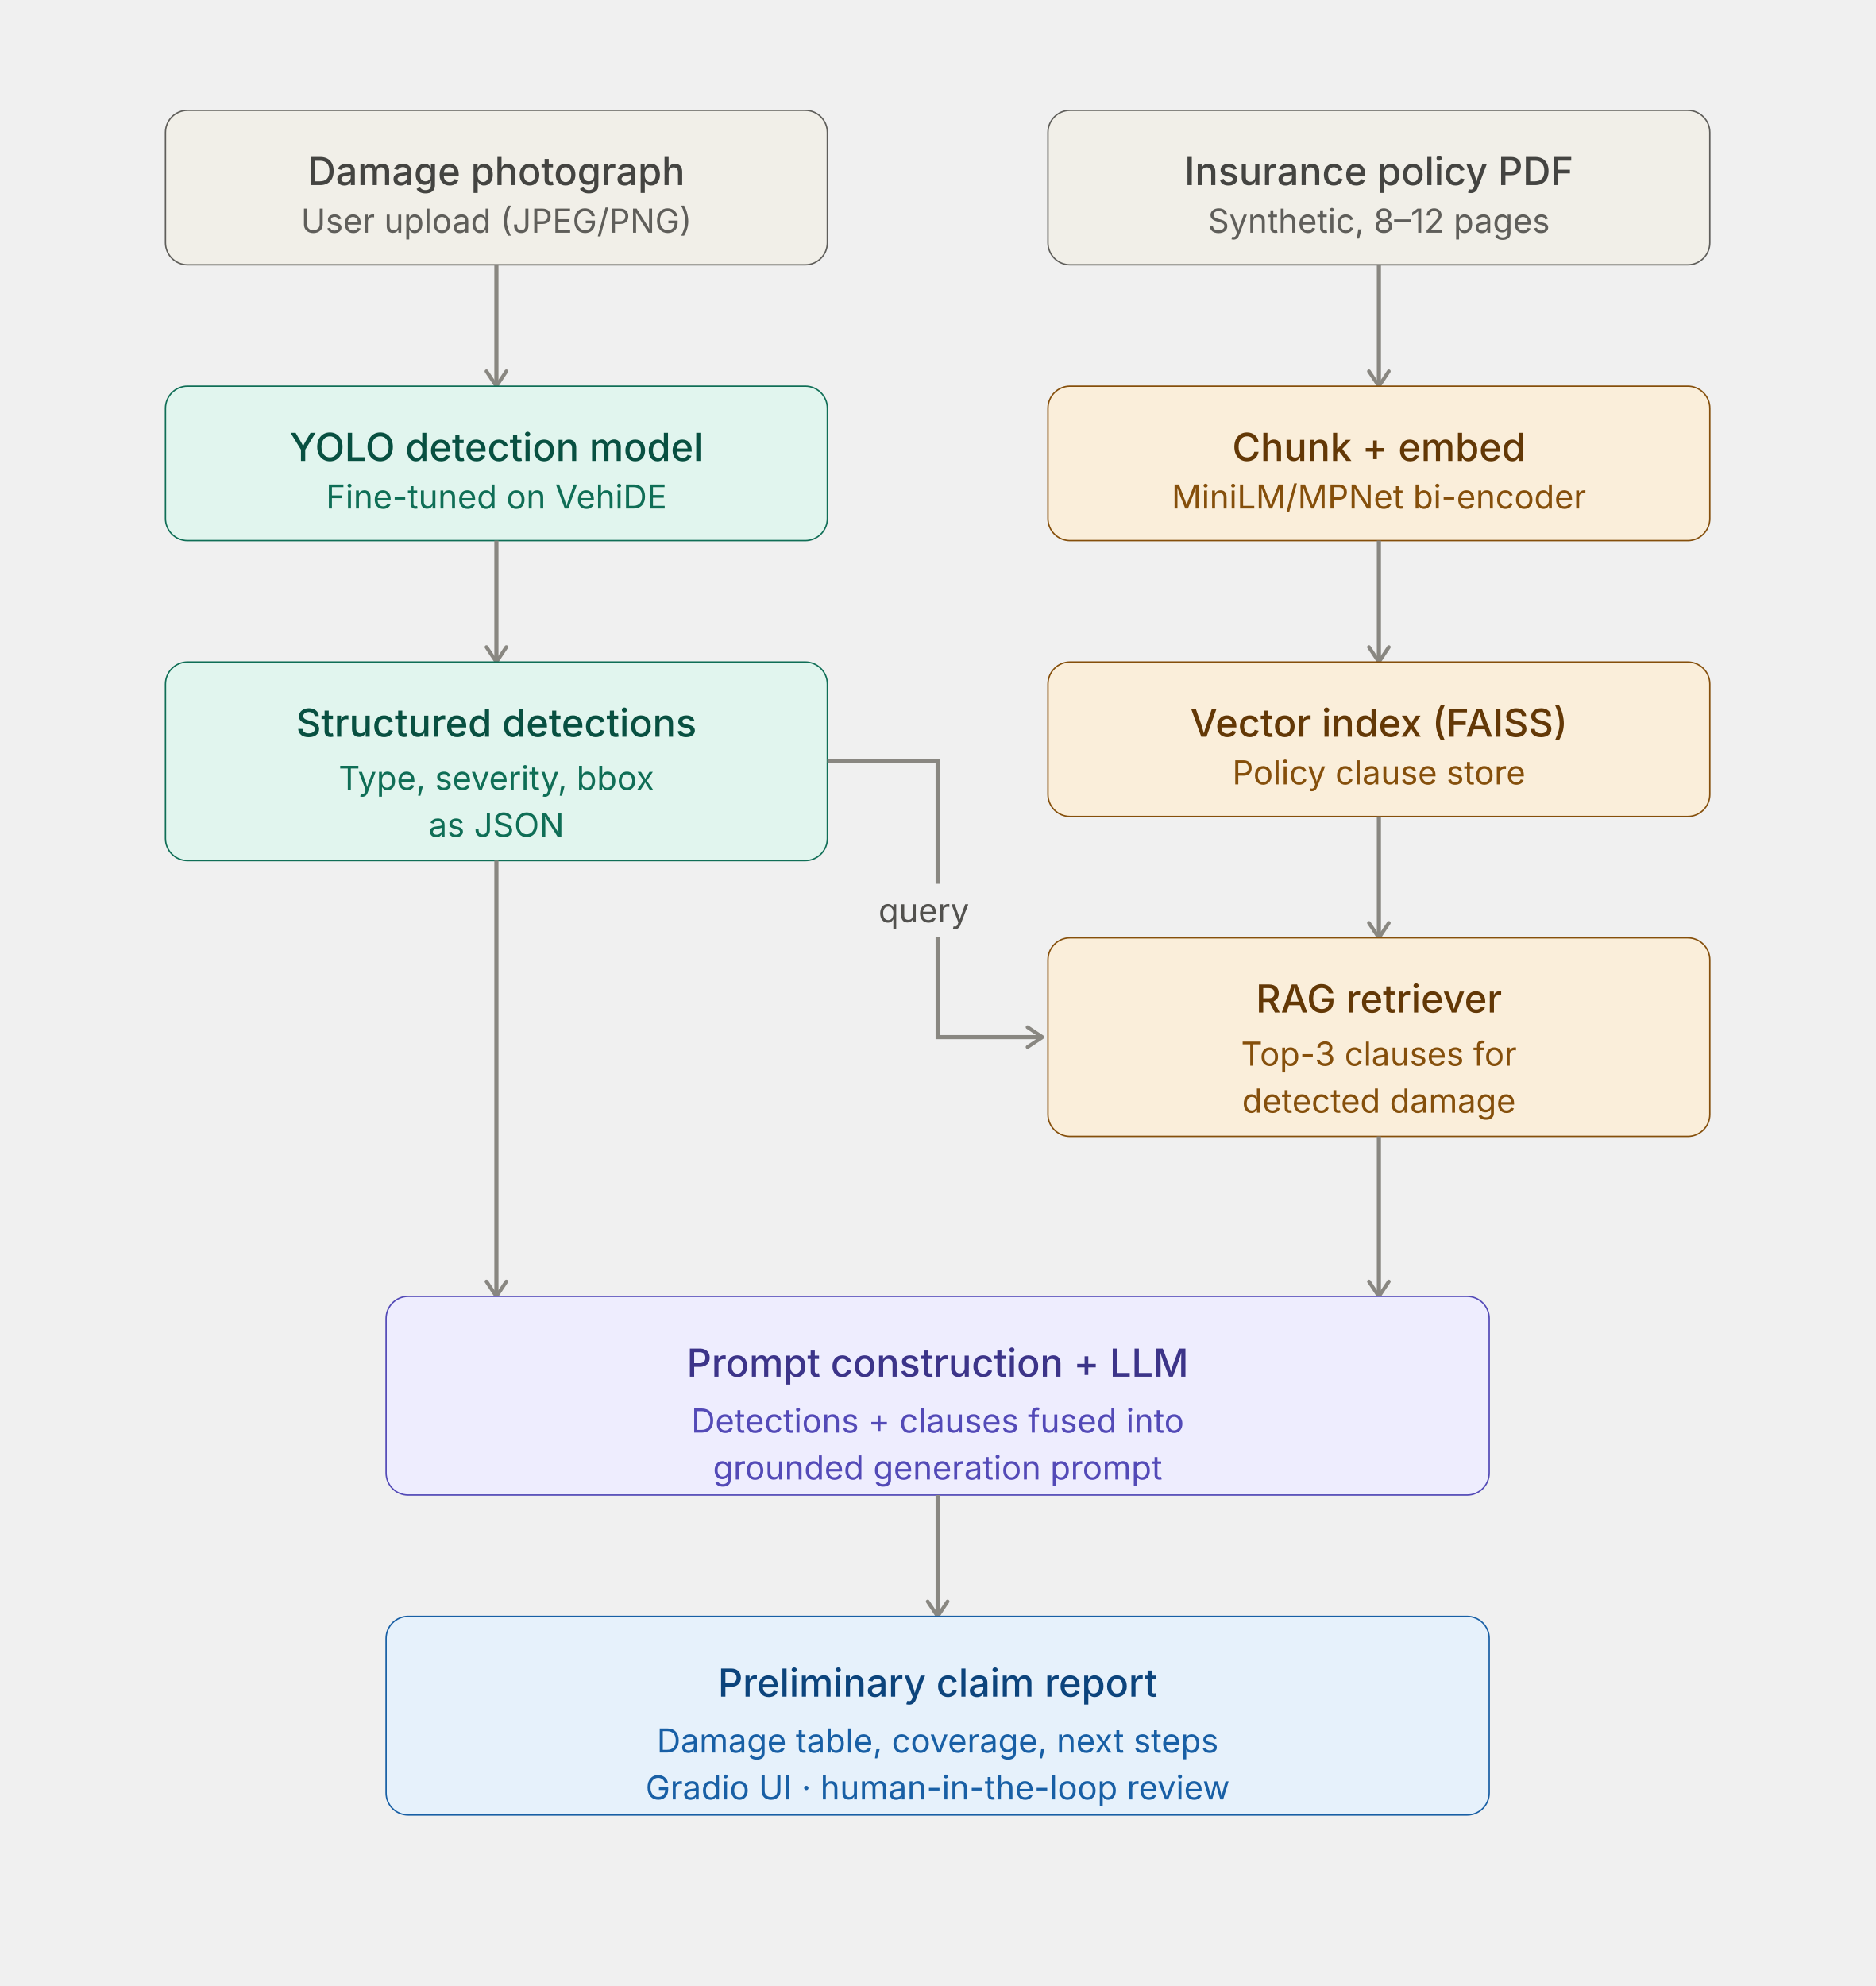
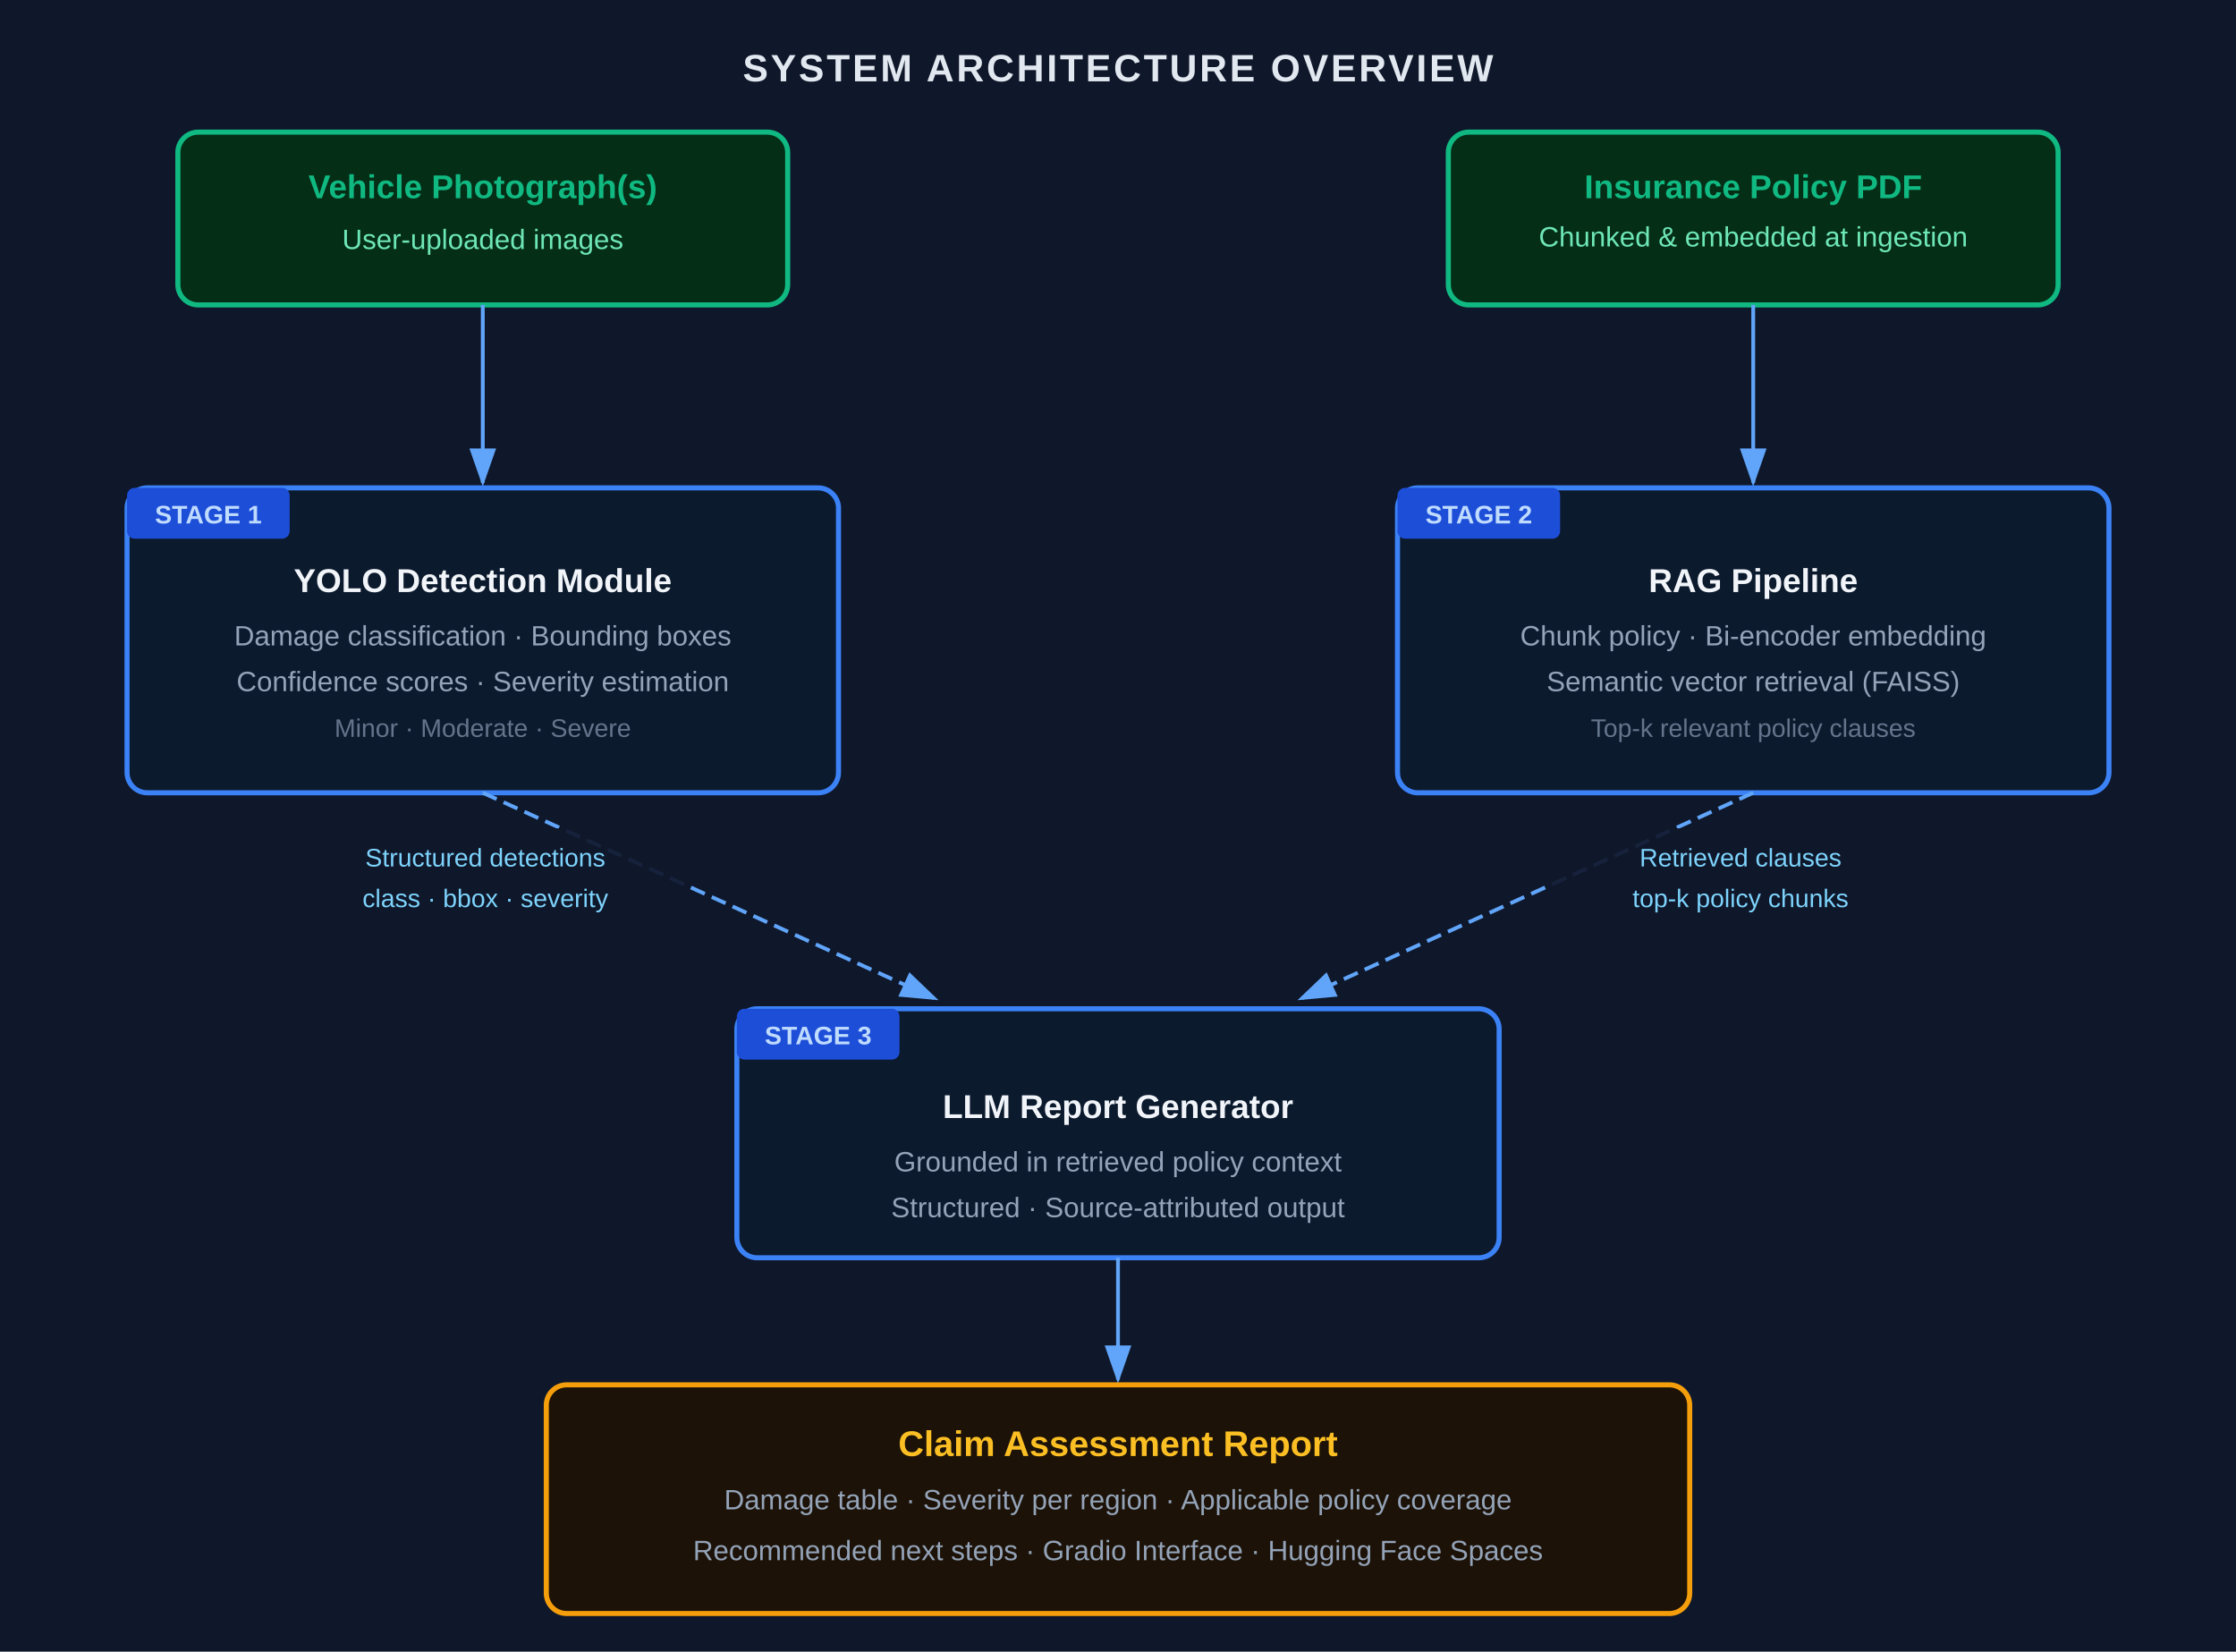
- <svg xmlns="http://www.w3.org/2000/svg" width="100%" viewBox="0 0 680 720" role="img" style="">
+ <svg xmlns="http://www.w3.org/2000/svg" viewBox="0 0 880 650" font-family="Arial, sans-serif">
  <defs>
-     <marker id="arrow" viewBox="0 0 10 10" refX="8" refY="5" markerWidth="6" markerHeight="6" orient="auto-start-reverse">
-       <path d="M2 1L8 5L2 9" fill="none" stroke="context-stroke" stroke-width="1.5" stroke-linecap="round" stroke-linejoin="round" />
+     <marker id="arr" markerWidth="10" markerHeight="7" refX="9" refY="3.5" orient="auto">
+       <polygon points="0 0, 10 3.5, 0 7" fill="#60a5fa" />
    </marker>
-     <mask id="imagine-text-gaps-n17qz1" maskUnits="userSpaceOnUse">
-       <rect x="0" y="0" width="680" height="720" fill="white" />
-       <rect x="108.65" y="51.2" width="143.024" height="21.6" fill="black" rx="2" />
-       <rect x="105.506" y="70.4" width="148.988" height="19.2" fill="black" rx="2" />
-       <rect x="426.488" y="51.2" width="147.441" height="21.6" fill="black" rx="2" />
-       <rect x="435.244" y="70.4" width="129.742" height="19.2" fill="black" rx="2" />
-       <rect x="99.956" y="151.2" width="159.288" height="21.6" fill="black" rx="2" />
-       <rect x="114.506" y="170.4" width="131.308" height="19.2" fill="black" rx="2" />
-       <rect x="101.213" y="251.2" width="156.775" height="21.6" fill="black" rx="2" />
-       <rect x="119.775" y="272.4" width="119.998" height="19.2" fill="black" rx="2" />
-       <rect x="151.181" y="289.4" width="56.992" height="19.2" fill="black" rx="2" />
-       <rect x="443.431" y="151.2" width="113.169" height="21.6" fill="black" rx="2" />
-       <rect x="420.638" y="170.4" width="159.49" height="19.2" fill="black" rx="2" />
-       <rect x="426.606" y="251.2" width="145.988" height="21.6" fill="black" rx="2" />
-       <rect x="443.95" y="270.4" width="112.34" height="19.2" fill="black" rx="2" />
-       <rect x="450.006" y="351.2" width="100.626" height="21.6" fill="black" rx="2" />
-       <rect x="447.756" y="372.4" width="104.454" height="19.2" fill="black" rx="2" />
-       <rect x="445.675" y="389.4" width="108.1" height="19.2" fill="black" rx="2" />
-       <rect x="313.619" y="320.4" width="42.31" height="19.2" fill="black" rx="2" />
-       <rect x="244.881" y="483.2" width="190.559" height="21.6" fill="black" rx="2" />
-       <rect x="247.306" y="505.4" width="185.588" height="19.2" fill="black" rx="2" />
-       <rect x="253.925" y="522.4" width="171.924" height="19.2" fill="black" rx="2" />
-       <rect x="256.212" y="599.2" width="167.987" height="21.6" fill="black" rx="2" />
-       <rect x="236.931" y="621.4" width="207.17" height="19.2" fill="black" rx="2" />
-       <rect x="233.006" y="638.4" width="215.31" height="19.2" fill="black" rx="2" />
-     </mask>
  </defs>
-   <g style="fill:rgb(0, 0, 0);stroke:none;color:rgb(11, 11, 11);stroke-width:1px;stroke-linecap:butt;stroke-linejoin:miter;opacity:1;font-family:&quot;Anthropic Sans&quot;, -apple-system, BlinkMacSystemFont, &quot;Segoe UI&quot;, sans-serif;font-size:16px;font-weight:400;text-anchor:start;dominant-baseline:auto">
-     <rect x="60" y="40" width="240" height="56" rx="8" stroke-width="0.5" style="fill:rgb(241, 239, 232);stroke:rgb(95, 94, 90);color:rgb(11, 11, 11);stroke-width:0.5px;stroke-linecap:butt;stroke-linejoin:miter;opacity:1;font-family:&quot;Anthropic Sans&quot;, -apple-system, BlinkMacSystemFont, &quot;Segoe UI&quot;, sans-serif;font-size:16px;font-weight:400;text-anchor:start;dominant-baseline:auto" />
-     <text x="180" y="62" text-anchor="middle" dominant-baseline="central" style="fill:rgb(68, 68, 65);stroke:none;color:rgb(11, 11, 11);stroke-width:1px;stroke-linecap:butt;stroke-linejoin:miter;opacity:1;font-family:&quot;Anthropic Sans&quot;, -apple-system, BlinkMacSystemFont, &quot;Segoe UI&quot;, sans-serif;font-size:14px;font-weight:500;text-anchor:middle;dominant-baseline:central">Damage photograph</text>
-     <text x="180" y="80" text-anchor="middle" dominant-baseline="central" style="fill:rgb(95, 94, 90);stroke:none;color:rgb(11, 11, 11);stroke-width:1px;stroke-linecap:butt;stroke-linejoin:miter;opacity:1;font-family:&quot;Anthropic Sans&quot;, -apple-system, BlinkMacSystemFont, &quot;Segoe UI&quot;, sans-serif;font-size:12px;font-weight:400;text-anchor:middle;dominant-baseline:central">User upload (JPEG/PNG)</text>
-   </g>
-   <g style="fill:rgb(0, 0, 0);stroke:none;color:rgb(11, 11, 11);stroke-width:1px;stroke-linecap:butt;stroke-linejoin:miter;opacity:1;font-family:&quot;Anthropic Sans&quot;, -apple-system, BlinkMacSystemFont, &quot;Segoe UI&quot;, sans-serif;font-size:16px;font-weight:400;text-anchor:start;dominant-baseline:auto">
-     <rect x="380" y="40" width="240" height="56" rx="8" stroke-width="0.5" style="fill:rgb(241, 239, 232);stroke:rgb(95, 94, 90);color:rgb(11, 11, 11);stroke-width:0.5px;stroke-linecap:butt;stroke-linejoin:miter;opacity:1;font-family:&quot;Anthropic Sans&quot;, -apple-system, BlinkMacSystemFont, &quot;Segoe UI&quot;, sans-serif;font-size:16px;font-weight:400;text-anchor:start;dominant-baseline:auto" />
-     <text x="500" y="62" text-anchor="middle" dominant-baseline="central" style="fill:rgb(68, 68, 65);stroke:none;color:rgb(11, 11, 11);stroke-width:1px;stroke-linecap:butt;stroke-linejoin:miter;opacity:1;font-family:&quot;Anthropic Sans&quot;, -apple-system, BlinkMacSystemFont, &quot;Segoe UI&quot;, sans-serif;font-size:14px;font-weight:500;text-anchor:middle;dominant-baseline:central">Insurance policy PDF</text>
-     <text x="500" y="80" text-anchor="middle" dominant-baseline="central" style="fill:rgb(95, 94, 90);stroke:none;color:rgb(11, 11, 11);stroke-width:1px;stroke-linecap:butt;stroke-linejoin:miter;opacity:1;font-family:&quot;Anthropic Sans&quot;, -apple-system, BlinkMacSystemFont, &quot;Segoe UI&quot;, sans-serif;font-size:12px;font-weight:400;text-anchor:middle;dominant-baseline:central">Synthetic, 8–12 pages</text>
-   </g>
-   <line x1="180" y1="96" x2="180" y2="140" marker-end="url(#arrow)" style="fill:none;stroke:rgb(137, 135, 129);color:rgb(11, 11, 11);stroke-width:1.5px;stroke-linecap:butt;stroke-linejoin:miter;opacity:1;font-family:&quot;Anthropic Sans&quot;, -apple-system, BlinkMacSystemFont, &quot;Segoe UI&quot;, sans-serif;font-size:16px;font-weight:400;text-anchor:start;dominant-baseline:auto" />
-   <line x1="500" y1="96" x2="500" y2="140" marker-end="url(#arrow)" style="fill:none;stroke:rgb(137, 135, 129);color:rgb(11, 11, 11);stroke-width:1.5px;stroke-linecap:butt;stroke-linejoin:miter;opacity:1;font-family:&quot;Anthropic Sans&quot;, -apple-system, BlinkMacSystemFont, &quot;Segoe UI&quot;, sans-serif;font-size:16px;font-weight:400;text-anchor:start;dominant-baseline:auto" />
-   <g style="fill:rgb(0, 0, 0);stroke:none;color:rgb(11, 11, 11);stroke-width:1px;stroke-linecap:butt;stroke-linejoin:miter;opacity:1;font-family:&quot;Anthropic Sans&quot;, -apple-system, BlinkMacSystemFont, &quot;Segoe UI&quot;, sans-serif;font-size:16px;font-weight:400;text-anchor:start;dominant-baseline:auto">
-     <rect x="60" y="140" width="240" height="56" rx="8" stroke-width="0.5" style="fill:rgb(225, 245, 238);stroke:rgb(15, 110, 86);color:rgb(11, 11, 11);stroke-width:0.5px;stroke-linecap:butt;stroke-linejoin:miter;opacity:1;font-family:&quot;Anthropic Sans&quot;, -apple-system, BlinkMacSystemFont, &quot;Segoe UI&quot;, sans-serif;font-size:16px;font-weight:400;text-anchor:start;dominant-baseline:auto" />
-     <text x="180" y="162" text-anchor="middle" dominant-baseline="central" style="fill:rgb(8, 80, 65);stroke:none;color:rgb(11, 11, 11);stroke-width:1px;stroke-linecap:butt;stroke-linejoin:miter;opacity:1;font-family:&quot;Anthropic Sans&quot;, -apple-system, BlinkMacSystemFont, &quot;Segoe UI&quot;, sans-serif;font-size:14px;font-weight:500;text-anchor:middle;dominant-baseline:central">YOLO detection model</text>
-     <text x="180" y="180" text-anchor="middle" dominant-baseline="central" style="fill:rgb(15, 110, 86);stroke:none;color:rgb(11, 11, 11);stroke-width:1px;stroke-linecap:butt;stroke-linejoin:miter;opacity:1;font-family:&quot;Anthropic Sans&quot;, -apple-system, BlinkMacSystemFont, &quot;Segoe UI&quot;, sans-serif;font-size:12px;font-weight:400;text-anchor:middle;dominant-baseline:central">Fine-tuned on VehiDE</text>
-   </g>
-   <line x1="180" y1="196" x2="180" y2="240" marker-end="url(#arrow)" style="fill:none;stroke:rgb(137, 135, 129);color:rgb(11, 11, 11);stroke-width:1.5px;stroke-linecap:butt;stroke-linejoin:miter;opacity:1;font-family:&quot;Anthropic Sans&quot;, -apple-system, BlinkMacSystemFont, &quot;Segoe UI&quot;, sans-serif;font-size:16px;font-weight:400;text-anchor:start;dominant-baseline:auto" />
-   <g style="fill:rgb(0, 0, 0);stroke:none;color:rgb(11, 11, 11);stroke-width:1px;stroke-linecap:butt;stroke-linejoin:miter;opacity:1;font-family:&quot;Anthropic Sans&quot;, -apple-system, BlinkMacSystemFont, &quot;Segoe UI&quot;, sans-serif;font-size:16px;font-weight:400;text-anchor:start;dominant-baseline:auto">
-     <rect x="60" y="240" width="240" height="72" rx="8" stroke-width="0.5" style="fill:rgb(225, 245, 238);stroke:rgb(15, 110, 86);color:rgb(11, 11, 11);stroke-width:0.5px;stroke-linecap:butt;stroke-linejoin:miter;opacity:1;font-family:&quot;Anthropic Sans&quot;, -apple-system, BlinkMacSystemFont, &quot;Segoe UI&quot;, sans-serif;font-size:16px;font-weight:400;text-anchor:start;dominant-baseline:auto" />
-     <text x="180" y="262" text-anchor="middle" dominant-baseline="central" style="fill:rgb(8, 80, 65);stroke:none;color:rgb(11, 11, 11);stroke-width:1px;stroke-linecap:butt;stroke-linejoin:miter;opacity:1;font-family:&quot;Anthropic Sans&quot;, -apple-system, BlinkMacSystemFont, &quot;Segoe UI&quot;, sans-serif;font-size:14px;font-weight:500;text-anchor:middle;dominant-baseline:central">Structured detections</text>
-     <text x="180" y="282" text-anchor="middle" dominant-baseline="central" style="fill:rgb(15, 110, 86);stroke:none;color:rgb(11, 11, 11);stroke-width:1px;stroke-linecap:butt;stroke-linejoin:miter;opacity:1;font-family:&quot;Anthropic Sans&quot;, -apple-system, BlinkMacSystemFont, &quot;Segoe UI&quot;, sans-serif;font-size:12px;font-weight:400;text-anchor:middle;dominant-baseline:central">Type, severity, bbox</text>
-     <text x="180" y="299" text-anchor="middle" dominant-baseline="central" style="fill:rgb(15, 110, 86);stroke:none;color:rgb(11, 11, 11);stroke-width:1px;stroke-linecap:butt;stroke-linejoin:miter;opacity:1;font-family:&quot;Anthropic Sans&quot;, -apple-system, BlinkMacSystemFont, &quot;Segoe UI&quot;, sans-serif;font-size:12px;font-weight:400;text-anchor:middle;dominant-baseline:central">as JSON</text>
-   </g>
-   <g style="fill:rgb(0, 0, 0);stroke:none;color:rgb(11, 11, 11);stroke-width:1px;stroke-linecap:butt;stroke-linejoin:miter;opacity:1;font-family:&quot;Anthropic Sans&quot;, -apple-system, BlinkMacSystemFont, &quot;Segoe UI&quot;, sans-serif;font-size:16px;font-weight:400;text-anchor:start;dominant-baseline:auto">
-     <rect x="380" y="140" width="240" height="56" rx="8" stroke-width="0.5" style="fill:rgb(250, 238, 218);stroke:rgb(133, 79, 11);color:rgb(11, 11, 11);stroke-width:0.5px;stroke-linecap:butt;stroke-linejoin:miter;opacity:1;font-family:&quot;Anthropic Sans&quot;, -apple-system, BlinkMacSystemFont, &quot;Segoe UI&quot;, sans-serif;font-size:16px;font-weight:400;text-anchor:start;dominant-baseline:auto" />
-     <text x="500" y="162" text-anchor="middle" dominant-baseline="central" style="fill:rgb(99, 56, 6);stroke:none;color:rgb(11, 11, 11);stroke-width:1px;stroke-linecap:butt;stroke-linejoin:miter;opacity:1;font-family:&quot;Anthropic Sans&quot;, -apple-system, BlinkMacSystemFont, &quot;Segoe UI&quot;, sans-serif;font-size:14px;font-weight:500;text-anchor:middle;dominant-baseline:central">Chunk + embed</text>
-     <text x="500" y="180" text-anchor="middle" dominant-baseline="central" style="fill:rgb(133, 79, 11);stroke:none;color:rgb(11, 11, 11);stroke-width:1px;stroke-linecap:butt;stroke-linejoin:miter;opacity:1;font-family:&quot;Anthropic Sans&quot;, -apple-system, BlinkMacSystemFont, &quot;Segoe UI&quot;, sans-serif;font-size:12px;font-weight:400;text-anchor:middle;dominant-baseline:central">MiniLM/MPNet bi-encoder</text>
-   </g>
-   <line x1="500" y1="196" x2="500" y2="240" marker-end="url(#arrow)" style="fill:none;stroke:rgb(137, 135, 129);color:rgb(11, 11, 11);stroke-width:1.5px;stroke-linecap:butt;stroke-linejoin:miter;opacity:1;font-family:&quot;Anthropic Sans&quot;, -apple-system, BlinkMacSystemFont, &quot;Segoe UI&quot;, sans-serif;font-size:16px;font-weight:400;text-anchor:start;dominant-baseline:auto" />
-   <g style="fill:rgb(0, 0, 0);stroke:none;color:rgb(11, 11, 11);stroke-width:1px;stroke-linecap:butt;stroke-linejoin:miter;opacity:1;font-family:&quot;Anthropic Sans&quot;, -apple-system, BlinkMacSystemFont, &quot;Segoe UI&quot;, sans-serif;font-size:16px;font-weight:400;text-anchor:start;dominant-baseline:auto">
-     <rect x="380" y="240" width="240" height="56" rx="8" stroke-width="0.5" style="fill:rgb(250, 238, 218);stroke:rgb(133, 79, 11);color:rgb(11, 11, 11);stroke-width:0.5px;stroke-linecap:butt;stroke-linejoin:miter;opacity:1;font-family:&quot;Anthropic Sans&quot;, -apple-system, BlinkMacSystemFont, &quot;Segoe UI&quot;, sans-serif;font-size:16px;font-weight:400;text-anchor:start;dominant-baseline:auto" />
-     <text x="500" y="262" text-anchor="middle" dominant-baseline="central" style="fill:rgb(99, 56, 6);stroke:none;color:rgb(11, 11, 11);stroke-width:1px;stroke-linecap:butt;stroke-linejoin:miter;opacity:1;font-family:&quot;Anthropic Sans&quot;, -apple-system, BlinkMacSystemFont, &quot;Segoe UI&quot;, sans-serif;font-size:14px;font-weight:500;text-anchor:middle;dominant-baseline:central">Vector index (FAISS)</text>
-     <text x="500" y="280" text-anchor="middle" dominant-baseline="central" style="fill:rgb(133, 79, 11);stroke:none;color:rgb(11, 11, 11);stroke-width:1px;stroke-linecap:butt;stroke-linejoin:miter;opacity:1;font-family:&quot;Anthropic Sans&quot;, -apple-system, BlinkMacSystemFont, &quot;Segoe UI&quot;, sans-serif;font-size:12px;font-weight:400;text-anchor:middle;dominant-baseline:central">Policy clause store</text>
-   </g>
-   <line x1="500" y1="296" x2="500" y2="340" marker-end="url(#arrow)" style="fill:none;stroke:rgb(137, 135, 129);color:rgb(11, 11, 11);stroke-width:1.5px;stroke-linecap:butt;stroke-linejoin:miter;opacity:1;font-family:&quot;Anthropic Sans&quot;, -apple-system, BlinkMacSystemFont, &quot;Segoe UI&quot;, sans-serif;font-size:16px;font-weight:400;text-anchor:start;dominant-baseline:auto" />
-   <g style="fill:rgb(0, 0, 0);stroke:none;color:rgb(11, 11, 11);stroke-width:1px;stroke-linecap:butt;stroke-linejoin:miter;opacity:1;font-family:&quot;Anthropic Sans&quot;, -apple-system, BlinkMacSystemFont, &quot;Segoe UI&quot;, sans-serif;font-size:16px;font-weight:400;text-anchor:start;dominant-baseline:auto">
-     <rect x="380" y="340" width="240" height="72" rx="8" stroke-width="0.5" style="fill:rgb(250, 238, 218);stroke:rgb(133, 79, 11);color:rgb(11, 11, 11);stroke-width:0.5px;stroke-linecap:butt;stroke-linejoin:miter;opacity:1;font-family:&quot;Anthropic Sans&quot;, -apple-system, BlinkMacSystemFont, &quot;Segoe UI&quot;, sans-serif;font-size:16px;font-weight:400;text-anchor:start;dominant-baseline:auto" />
-     <text x="500" y="362" text-anchor="middle" dominant-baseline="central" style="fill:rgb(99, 56, 6);stroke:none;color:rgb(11, 11, 11);stroke-width:1px;stroke-linecap:butt;stroke-linejoin:miter;opacity:1;font-family:&quot;Anthropic Sans&quot;, -apple-system, BlinkMacSystemFont, &quot;Segoe UI&quot;, sans-serif;font-size:14px;font-weight:500;text-anchor:middle;dominant-baseline:central">RAG retriever</text>
-     <text x="500" y="382" text-anchor="middle" dominant-baseline="central" style="fill:rgb(133, 79, 11);stroke:none;color:rgb(11, 11, 11);stroke-width:1px;stroke-linecap:butt;stroke-linejoin:miter;opacity:1;font-family:&quot;Anthropic Sans&quot;, -apple-system, BlinkMacSystemFont, &quot;Segoe UI&quot;, sans-serif;font-size:12px;font-weight:400;text-anchor:middle;dominant-baseline:central">Top-3 clauses for</text>
-     <text x="500" y="399" text-anchor="middle" dominant-baseline="central" style="fill:rgb(133, 79, 11);stroke:none;color:rgb(11, 11, 11);stroke-width:1px;stroke-linecap:butt;stroke-linejoin:miter;opacity:1;font-family:&quot;Anthropic Sans&quot;, -apple-system, BlinkMacSystemFont, &quot;Segoe UI&quot;, sans-serif;font-size:12px;font-weight:400;text-anchor:middle;dominant-baseline:central">detected damage</text>
-   </g>
-   <path d="M300 276 L340 276 L340 376 L378 376" fill="none" marker-end="url(#arrow)" mask="url(#imagine-text-gaps-n17qz1)" style="fill:none;stroke:rgb(137, 135, 129);color:rgb(11, 11, 11);stroke-width:1.5px;stroke-linecap:butt;stroke-linejoin:miter;opacity:1;font-family:&quot;Anthropic Sans&quot;, -apple-system, BlinkMacSystemFont, &quot;Segoe UI&quot;, sans-serif;font-size:16px;font-weight:400;text-anchor:start;dominant-baseline:auto" />
-   <text x="335" y="330" text-anchor="middle" dominant-baseline="central" style="fill:rgb(82, 81, 78);stroke:none;color:rgb(11, 11, 11);stroke-width:1px;stroke-linecap:butt;stroke-linejoin:miter;opacity:1;font-family:&quot;Anthropic Sans&quot;, -apple-system, BlinkMacSystemFont, &quot;Segoe UI&quot;, sans-serif;font-size:12px;font-weight:400;text-anchor:middle;dominant-baseline:central">query</text>
-   <line x1="180" y1="312" x2="180" y2="470" marker-end="url(#arrow)" style="fill:none;stroke:rgb(137, 135, 129);color:rgb(11, 11, 11);stroke-width:1.5px;stroke-linecap:butt;stroke-linejoin:miter;opacity:1;font-family:&quot;Anthropic Sans&quot;, -apple-system, BlinkMacSystemFont, &quot;Segoe UI&quot;, sans-serif;font-size:16px;font-weight:400;text-anchor:start;dominant-baseline:auto" />
-   <line x1="500" y1="412" x2="500" y2="470" marker-end="url(#arrow)" style="fill:none;stroke:rgb(137, 135, 129);color:rgb(11, 11, 11);stroke-width:1.5px;stroke-linecap:butt;stroke-linejoin:miter;opacity:1;font-family:&quot;Anthropic Sans&quot;, -apple-system, BlinkMacSystemFont, &quot;Segoe UI&quot;, sans-serif;font-size:16px;font-weight:400;text-anchor:start;dominant-baseline:auto" />
-   <g style="fill:rgb(0, 0, 0);stroke:none;color:rgb(11, 11, 11);stroke-width:1px;stroke-linecap:butt;stroke-linejoin:miter;opacity:1;font-family:&quot;Anthropic Sans&quot;, -apple-system, BlinkMacSystemFont, &quot;Segoe UI&quot;, sans-serif;font-size:16px;font-weight:400;text-anchor:start;dominant-baseline:auto">
-     <rect x="140" y="470" width="400" height="72" rx="8" stroke-width="0.5" style="fill:rgb(238, 237, 254);stroke:rgb(83, 74, 183);color:rgb(11, 11, 11);stroke-width:0.5px;stroke-linecap:butt;stroke-linejoin:miter;opacity:1;font-family:&quot;Anthropic Sans&quot;, -apple-system, BlinkMacSystemFont, &quot;Segoe UI&quot;, sans-serif;font-size:16px;font-weight:400;text-anchor:start;dominant-baseline:auto" />
-     <text x="340" y="494" text-anchor="middle" dominant-baseline="central" style="fill:rgb(60, 52, 137);stroke:none;color:rgb(11, 11, 11);stroke-width:1px;stroke-linecap:butt;stroke-linejoin:miter;opacity:1;font-family:&quot;Anthropic Sans&quot;, -apple-system, BlinkMacSystemFont, &quot;Segoe UI&quot;, sans-serif;font-size:14px;font-weight:500;text-anchor:middle;dominant-baseline:central">Prompt construction + LLM</text>
-     <text x="340" y="515" text-anchor="middle" dominant-baseline="central" style="fill:rgb(83, 74, 183);stroke:none;color:rgb(11, 11, 11);stroke-width:1px;stroke-linecap:butt;stroke-linejoin:miter;opacity:1;font-family:&quot;Anthropic Sans&quot;, -apple-system, BlinkMacSystemFont, &quot;Segoe UI&quot;, sans-serif;font-size:12px;font-weight:400;text-anchor:middle;dominant-baseline:central">Detections + clauses fused into</text>
-     <text x="340" y="532" text-anchor="middle" dominant-baseline="central" style="fill:rgb(83, 74, 183);stroke:none;color:rgb(11, 11, 11);stroke-width:1px;stroke-linecap:butt;stroke-linejoin:miter;opacity:1;font-family:&quot;Anthropic Sans&quot;, -apple-system, BlinkMacSystemFont, &quot;Segoe UI&quot;, sans-serif;font-size:12px;font-weight:400;text-anchor:middle;dominant-baseline:central">grounded generation prompt</text>
-   </g>
-   <line x1="340" y1="542" x2="340" y2="586" marker-end="url(#arrow)" style="fill:none;stroke:rgb(137, 135, 129);color:rgb(11, 11, 11);stroke-width:1.5px;stroke-linecap:butt;stroke-linejoin:miter;opacity:1;font-family:&quot;Anthropic Sans&quot;, -apple-system, BlinkMacSystemFont, &quot;Segoe UI&quot;, sans-serif;font-size:16px;font-weight:400;text-anchor:start;dominant-baseline:auto" />
-   <g style="fill:rgb(0, 0, 0);stroke:none;color:rgb(11, 11, 11);stroke-width:1px;stroke-linecap:butt;stroke-linejoin:miter;opacity:1;font-family:&quot;Anthropic Sans&quot;, -apple-system, BlinkMacSystemFont, &quot;Segoe UI&quot;, sans-serif;font-size:16px;font-weight:400;text-anchor:start;dominant-baseline:auto">
-     <rect x="140" y="586" width="400" height="72" rx="8" stroke-width="0.5" style="fill:rgb(230, 241, 251);stroke:rgb(24, 95, 165);color:rgb(11, 11, 11);stroke-width:0.5px;stroke-linecap:butt;stroke-linejoin:miter;opacity:1;font-family:&quot;Anthropic Sans&quot;, -apple-system, BlinkMacSystemFont, &quot;Segoe UI&quot;, sans-serif;font-size:16px;font-weight:400;text-anchor:start;dominant-baseline:auto" />
-     <text x="340" y="610" text-anchor="middle" dominant-baseline="central" style="fill:rgb(12, 68, 124);stroke:none;color:rgb(11, 11, 11);stroke-width:1px;stroke-linecap:butt;stroke-linejoin:miter;opacity:1;font-family:&quot;Anthropic Sans&quot;, -apple-system, BlinkMacSystemFont, &quot;Segoe UI&quot;, sans-serif;font-size:14px;font-weight:500;text-anchor:middle;dominant-baseline:central">Preliminary claim report</text>
-     <text x="340" y="631" text-anchor="middle" dominant-baseline="central" style="fill:rgb(24, 95, 165);stroke:none;color:rgb(11, 11, 11);stroke-width:1px;stroke-linecap:butt;stroke-linejoin:miter;opacity:1;font-family:&quot;Anthropic Sans&quot;, -apple-system, BlinkMacSystemFont, &quot;Segoe UI&quot;, sans-serif;font-size:12px;font-weight:400;text-anchor:middle;dominant-baseline:central">Damage table, coverage, next steps</text>
-     <text x="340" y="648" text-anchor="middle" dominant-baseline="central" style="fill:rgb(24, 95, 165);stroke:none;color:rgb(11, 11, 11);stroke-width:1px;stroke-linecap:butt;stroke-linejoin:miter;opacity:1;font-family:&quot;Anthropic Sans&quot;, -apple-system, BlinkMacSystemFont, &quot;Segoe UI&quot;, sans-serif;font-size:12px;font-weight:400;text-anchor:middle;dominant-baseline:central">Gradio UI · human-in-the-loop review</text>
-   </g>
+   <rect width="880" height="650" fill="#0f172a" />
+   <text x="440" y="32" text-anchor="middle" fill="#e2e8f0" font-size="15" font-weight="bold" letter-spacing="1">SYSTEM ARCHITECTURE OVERVIEW</text>
+   <rect x="70" y="52" width="240" height="68" rx="8" fill="#052e16" stroke="#10b981" stroke-width="2" />
+   <text x="190" y="78" text-anchor="middle" fill="#10b981" font-size="13" font-weight="bold">Vehicle Photograph(s)</text>
+   <text x="190" y="98" text-anchor="middle" fill="#6ee7b7" font-size="11">User-uploaded images</text>
+   <rect x="570" y="52" width="240" height="68" rx="8" fill="#052e16" stroke="#10b981" stroke-width="2" />
+   <text x="690" y="78" text-anchor="middle" fill="#10b981" font-size="13" font-weight="bold">Insurance Policy PDF</text>
+   <text x="690" y="97" text-anchor="middle" fill="#6ee7b7" font-size="11">Chunked &amp; embedded at ingestion</text>
+   <line x1="190" y1="120" x2="190" y2="190" stroke="#60a5fa" stroke-width="1.5" marker-end="url(#arr)" />
+   <line x1="690" y1="120" x2="690" y2="190" stroke="#60a5fa" stroke-width="1.5" marker-end="url(#arr)" />
+   <rect x="50" y="192" width="280" height="120" rx="8" fill="#0c1a2e" stroke="#3b82f6" stroke-width="2" />
+   <rect x="50" y="192" width="64" height="20" rx="3" fill="#1d4ed8" />
+   <text x="82" y="206" text-anchor="middle" fill="#bfdbfe" font-size="10" font-weight="bold">STAGE 1</text>
+   <text x="190" y="233" text-anchor="middle" fill="#f1f5f9" font-size="13" font-weight="bold">YOLO Detection Module</text>
+   <text x="190" y="254" text-anchor="middle" fill="#94a3b8" font-size="11">Damage classification · Bounding boxes</text>
+   <text x="190" y="272" text-anchor="middle" fill="#94a3b8" font-size="11">Confidence scores · Severity estimation</text>
+   <text x="190" y="290" text-anchor="middle" fill="#64748b" font-size="10">Minor · Moderate · Severe</text>
+   <rect x="550" y="192" width="280" height="120" rx="8" fill="#0c1a2e" stroke="#3b82f6" stroke-width="2" />
+   <rect x="550" y="192" width="64" height="20" rx="3" fill="#1d4ed8" />
+   <text x="582" y="206" text-anchor="middle" fill="#bfdbfe" font-size="10" font-weight="bold">STAGE 2</text>
+   <text x="690" y="233" text-anchor="middle" fill="#f1f5f9" font-size="13" font-weight="bold">RAG Pipeline</text>
+   <text x="690" y="254" text-anchor="middle" fill="#94a3b8" font-size="11">Chunk policy · Bi-encoder embedding</text>
+   <text x="690" y="272" text-anchor="middle" fill="#94a3b8" font-size="11">Semantic vector retrieval (FAISS)</text>
+   <text x="690" y="290" text-anchor="middle" fill="#64748b" font-size="10">Top-k relevant policy clauses</text>
+   <line x1="190" y1="312" x2="368" y2="393" stroke="#60a5fa" stroke-width="1.5" stroke-dasharray="6,3" marker-end="url(#arr)" />
+   <rect x="112" y="326" width="158" height="38" rx="4" fill="#0f172a" opacity="0.92" />
+   <text x="191" y="341" text-anchor="middle" fill="#7dd3fc" font-size="10">Structured detections</text>
+   <text x="191" y="357" text-anchor="middle" fill="#7dd3fc" font-size="10">class · bbox · severity</text>
+   <line x1="690" y1="312" x2="512" y2="393" stroke="#60a5fa" stroke-width="1.5" stroke-dasharray="6,3" marker-end="url(#arr)" />
+   <rect x="610" y="326" width="150" height="38" rx="4" fill="#0f172a" opacity="0.92" />
+   <text x="685" y="341" text-anchor="middle" fill="#7dd3fc" font-size="10">Retrieved clauses</text>
+   <text x="685" y="357" text-anchor="middle" fill="#7dd3fc" font-size="10">top-k policy chunks</text>
+   <rect x="290" y="397" width="300" height="98" rx="8" fill="#0c1a2e" stroke="#3b82f6" stroke-width="2" />
+   <rect x="290" y="397" width="64" height="20" rx="3" fill="#1d4ed8" />
+   <text x="322" y="411" text-anchor="middle" fill="#bfdbfe" font-size="10" font-weight="bold">STAGE 3</text>
+   <text x="440" y="440" text-anchor="middle" fill="#f1f5f9" font-size="13" font-weight="bold">LLM Report Generator</text>
+   <text x="440" y="461" text-anchor="middle" fill="#94a3b8" font-size="11">Grounded in retrieved policy context</text>
+   <text x="440" y="479" text-anchor="middle" fill="#94a3b8" font-size="11">Structured · Source-attributed output</text>
+   <line x1="440" y1="495" x2="440" y2="543" stroke="#60a5fa" stroke-width="1.5" marker-end="url(#arr)" />
+   <rect x="215" y="545" width="450" height="90" rx="8" fill="#1c1207" stroke="#f59e0b" stroke-width="2" />
+   <text x="440" y="573" text-anchor="middle" fill="#fbbf24" font-size="14" font-weight="bold">Claim Assessment Report</text>
+   <text x="440" y="594" text-anchor="middle" fill="#94a3b8" font-size="11">Damage table · Severity per region · Applicable policy coverage</text>
+   <text x="440" y="614" text-anchor="middle" fill="#94a3b8" font-size="11">Recommended next steps · Gradio Interface · Hugging Face Spaces</text>
</svg>
